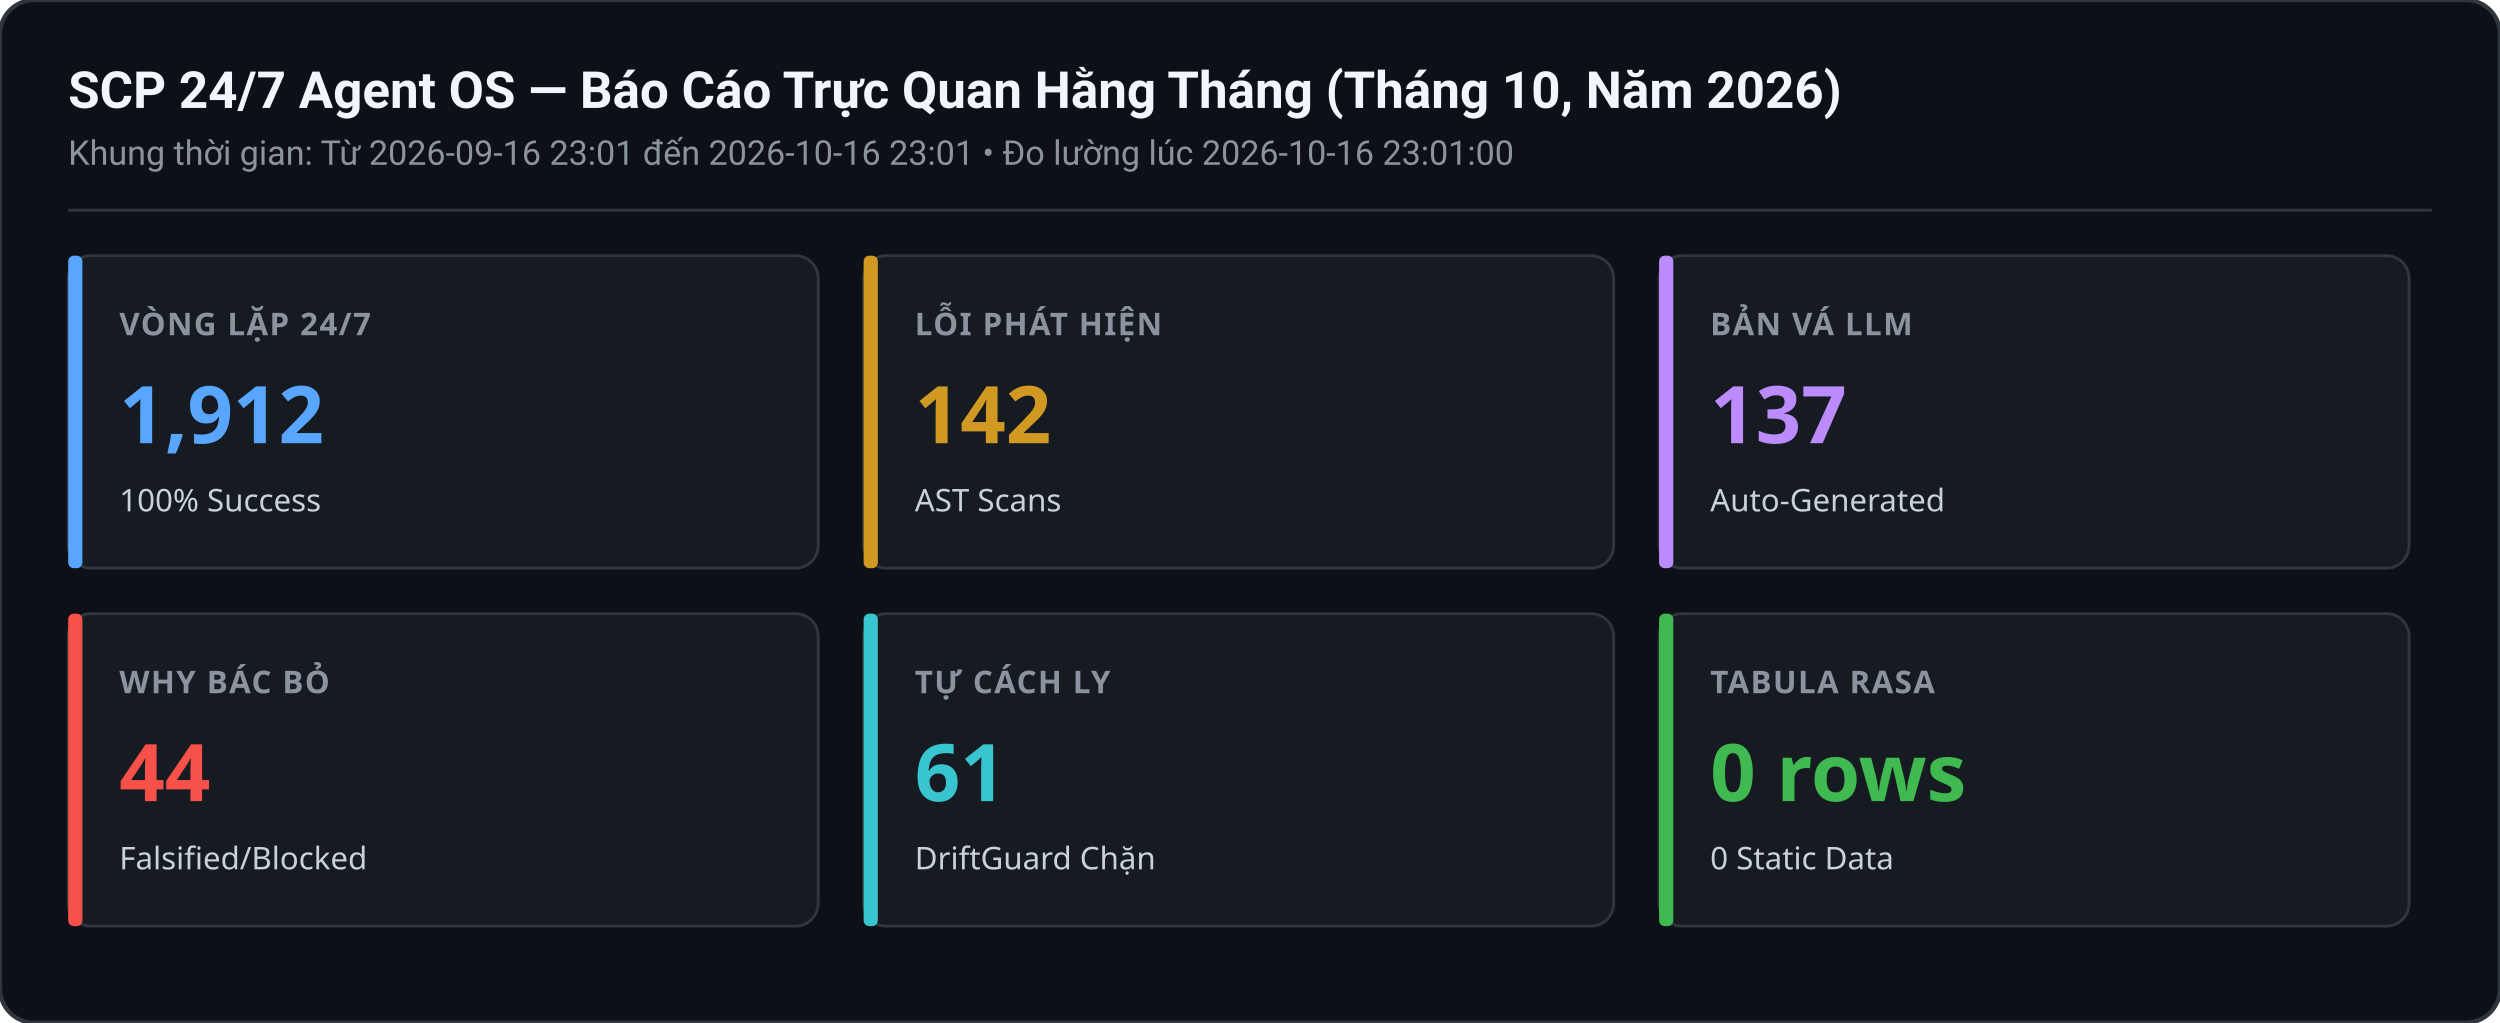
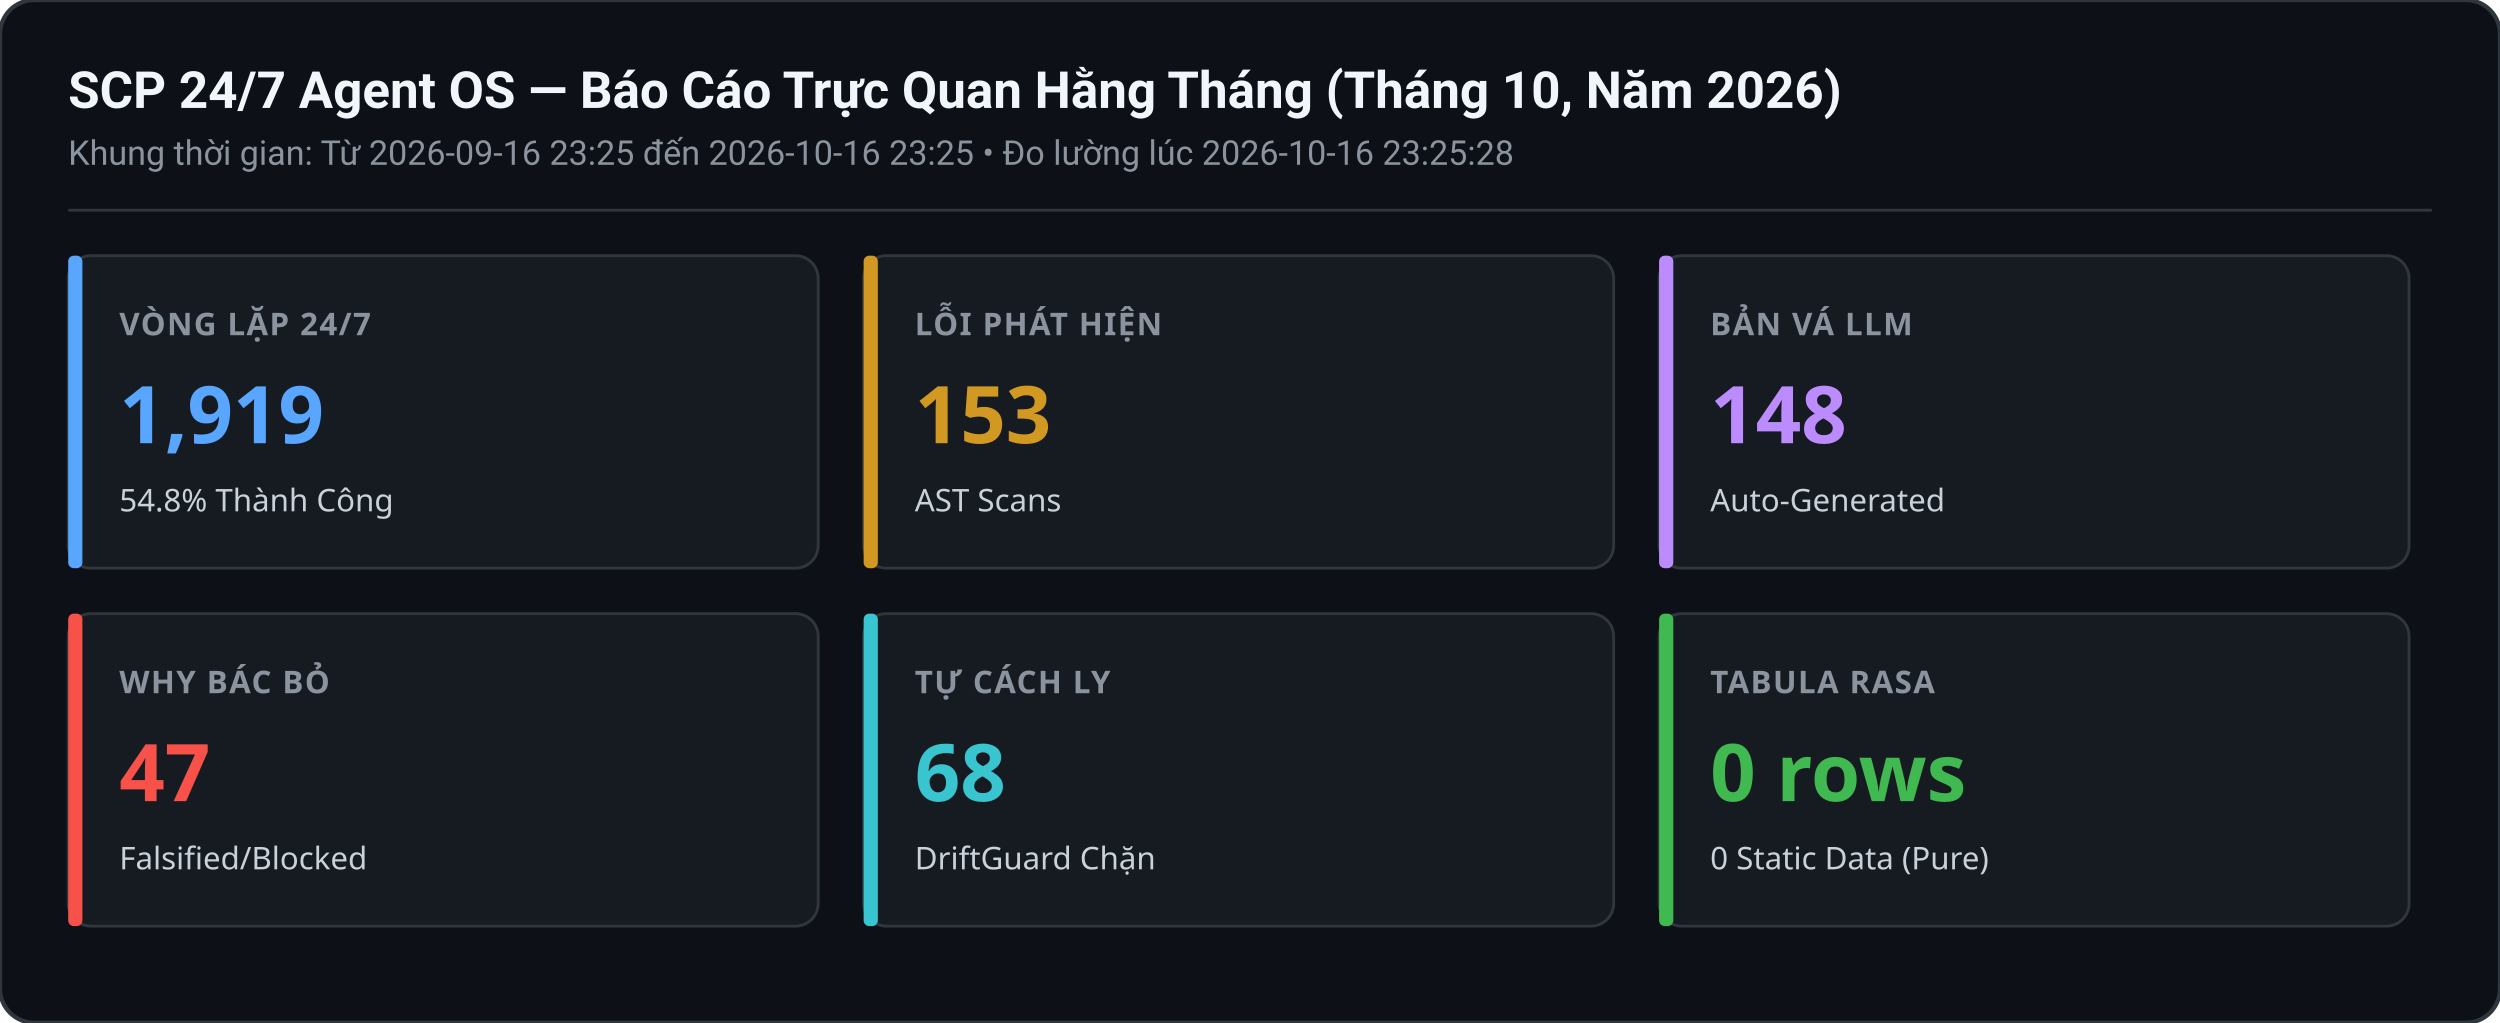
<svg xmlns="http://www.w3.org/2000/svg" width="880" height="360" viewBox="0 0 880 360">
  <rect width="880" height="360" rx="12" fill="#0d1117" stroke="#30363d" stroke-width="1.5" />
  <text x="24" y="38" font-family="-apple-system,BlinkMacSystemFont,Segoe UI,Roboto,sans-serif" font-size="18" font-weight="600" fill="#f0f6fc">SCP 24/7 Agent OS — Báo Cáo Trực Quan Hằng Tháng (Tháng 10, Năm 2026)</text>
-   <text x="24" y="58" font-family="-apple-system,BlinkMacSystemFont,Segoe UI,Roboto,sans-serif" font-size="12" fill="#8b949e">Khung thời gian: Từ 2026-09-16 23:01 đến 2026-10-16 23:01 • Đo lường lúc 2026-10-16 23:01:00</text>
+   <text x="24" y="58" font-family="-apple-system,BlinkMacSystemFont,Segoe UI,Roboto,sans-serif" font-size="12" fill="#8b949e">Khung thời gian: Từ 2026-09-16 23:25 đến 2026-10-16 23:25 • Đo lường lúc 2026-10-16 23:25:28</text>
  <line x1="24" y1="74" x2="856" y2="74" stroke="#30363d" stroke-width="1" />
  <g transform="translate(24,90)">
    <rect width="264" height="110" rx="8" fill="#161b22" stroke="#30363d" stroke-width="1" />
    <rect x="0" y="0" width="5" height="110" rx="2" fill="#58a6ff" />
    <text x="18" y="28" font-family="sans-serif" font-size="11" font-weight="600" fill="#8b949e" letter-spacing="0.5">VÒNG LẶP 24/7</text>
-     <text x="18" y="66" font-family="sans-serif" font-size="28" font-weight="700" fill="#58a6ff">1,912</text>
-     <text x="18" y="90" font-family="sans-serif" font-size="11" fill="#c9d1d9">100% Success</text>
+     <text x="18" y="66" font-family="sans-serif" font-size="28" font-weight="700" fill="#58a6ff">1,919</text>
+     <text x="18" y="90" font-family="sans-serif" font-size="11" fill="#c9d1d9">54.8% Thành Công</text>
  </g>
  <g transform="translate(304,90)">
    <rect width="264" height="110" rx="8" fill="#161b22" stroke="#30363d" stroke-width="1" />
    <rect x="0" y="0" width="5" height="110" rx="2" fill="#d29922" />
    <text x="18" y="28" font-family="sans-serif" font-size="11" font-weight="600" fill="#8b949e" letter-spacing="0.5">LỖI PHÁT HIỆN</text>
-     <text x="18" y="66" font-family="sans-serif" font-size="28" font-weight="700" fill="#d29922">142</text>
+     <text x="18" y="66" font-family="sans-serif" font-size="28" font-weight="700" fill="#d29922">153</text>
    <text x="18" y="90" font-family="sans-serif" font-size="11" fill="#c9d1d9">AST Scans</text>
  </g>
  <g transform="translate(584,90)">
    <rect width="264" height="110" rx="8" fill="#161b22" stroke="#30363d" stroke-width="1" />
    <rect x="0" y="0" width="5" height="110" rx="2" fill="#bc8cff" />
    <text x="18" y="28" font-family="sans-serif" font-size="11" font-weight="600" fill="#8b949e" letter-spacing="0.5">BẢN VÁ LLM</text>
-     <text x="18" y="66" font-family="sans-serif" font-size="28" font-weight="700" fill="#bc8cff">137</text>
+     <text x="18" y="66" font-family="sans-serif" font-size="28" font-weight="700" fill="#bc8cff">148</text>
    <text x="18" y="90" font-family="sans-serif" font-size="11" fill="#c9d1d9">Auto-Generated</text>
  </g>
  <g transform="translate(24,216)">
    <rect width="264" height="110" rx="8" fill="#161b22" stroke="#30363d" stroke-width="1" />
    <rect x="0" y="0" width="5" height="110" rx="2" fill="#f85149" />
    <text x="18" y="28" font-family="sans-serif" font-size="11" font-weight="600" fill="#8b949e" letter-spacing="0.5">WHY BÁC BỎ</text>
-     <text x="18" y="66" font-family="sans-serif" font-size="28" font-weight="700" fill="#f85149">44</text>
+     <text x="18" y="66" font-family="sans-serif" font-size="28" font-weight="700" fill="#f85149">47</text>
    <text x="18" y="90" font-family="sans-serif" font-size="11" fill="#c9d1d9">Falsified/Blocked</text>
  </g>
  <g transform="translate(304,216)">
    <rect width="264" height="110" rx="8" fill="#161b22" stroke="#30363d" stroke-width="1" />
    <rect x="0" y="0" width="5" height="110" rx="2" fill="#39c5cf" />
    <text x="18" y="28" font-family="sans-serif" font-size="11" font-weight="600" fill="#8b949e" letter-spacing="0.5">TỰ CÁCH LY</text>
-     <text x="18" y="66" font-family="sans-serif" font-size="28" font-weight="700" fill="#39c5cf">61</text>
+     <text x="18" y="66" font-family="sans-serif" font-size="28" font-weight="700" fill="#39c5cf">68</text>
    <text x="18" y="90" font-family="sans-serif" font-size="11" fill="#c9d1d9">DriftGuard Chặn</text>
  </g>
  <g transform="translate(584,216)">
    <rect width="264" height="110" rx="8" fill="#161b22" stroke="#30363d" stroke-width="1" />
    <rect x="0" y="0" width="5" height="110" rx="2" fill="#3fb950" />
    <text x="18" y="28" font-family="sans-serif" font-size="11" font-weight="600" fill="#8b949e" letter-spacing="0.5">TABULA RASA</text>
    <text x="18" y="66" font-family="sans-serif" font-size="28" font-weight="700" fill="#3fb950">0 rows</text>
-     <text x="18" y="90" font-family="sans-serif" font-size="11" fill="#c9d1d9">0 Static Data</text>
+     <text x="18" y="90" font-family="sans-serif" font-size="11" fill="#c9d1d9">0 Static Data (Pure)</text>
  </g>
</svg>
